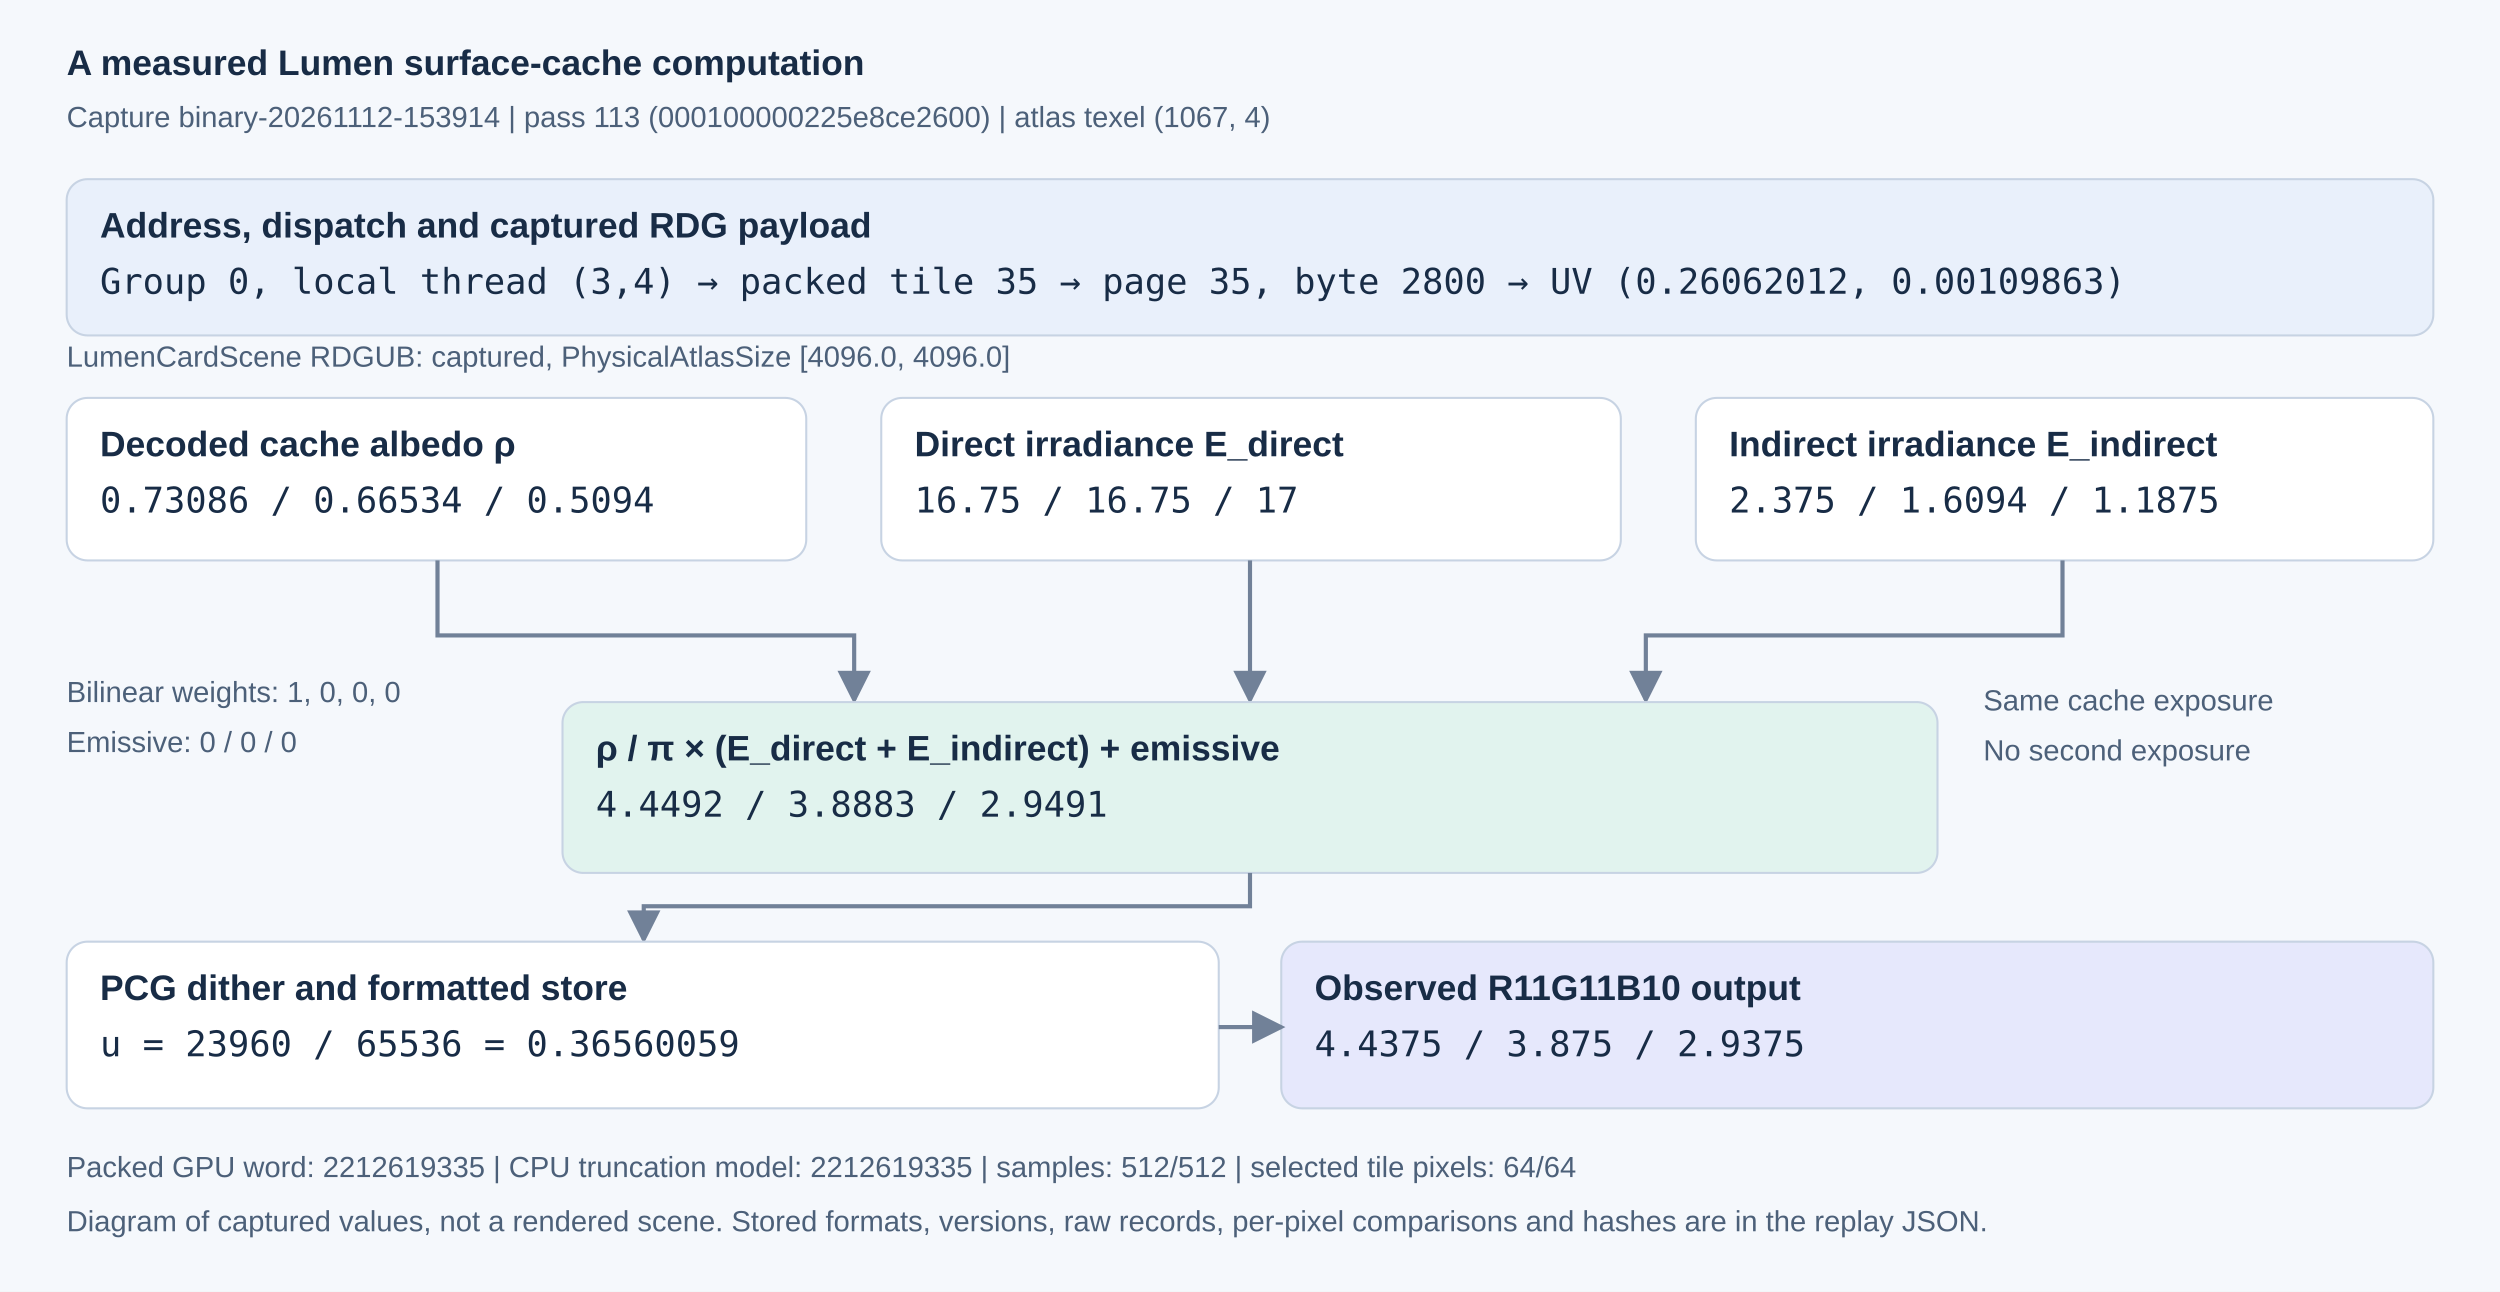
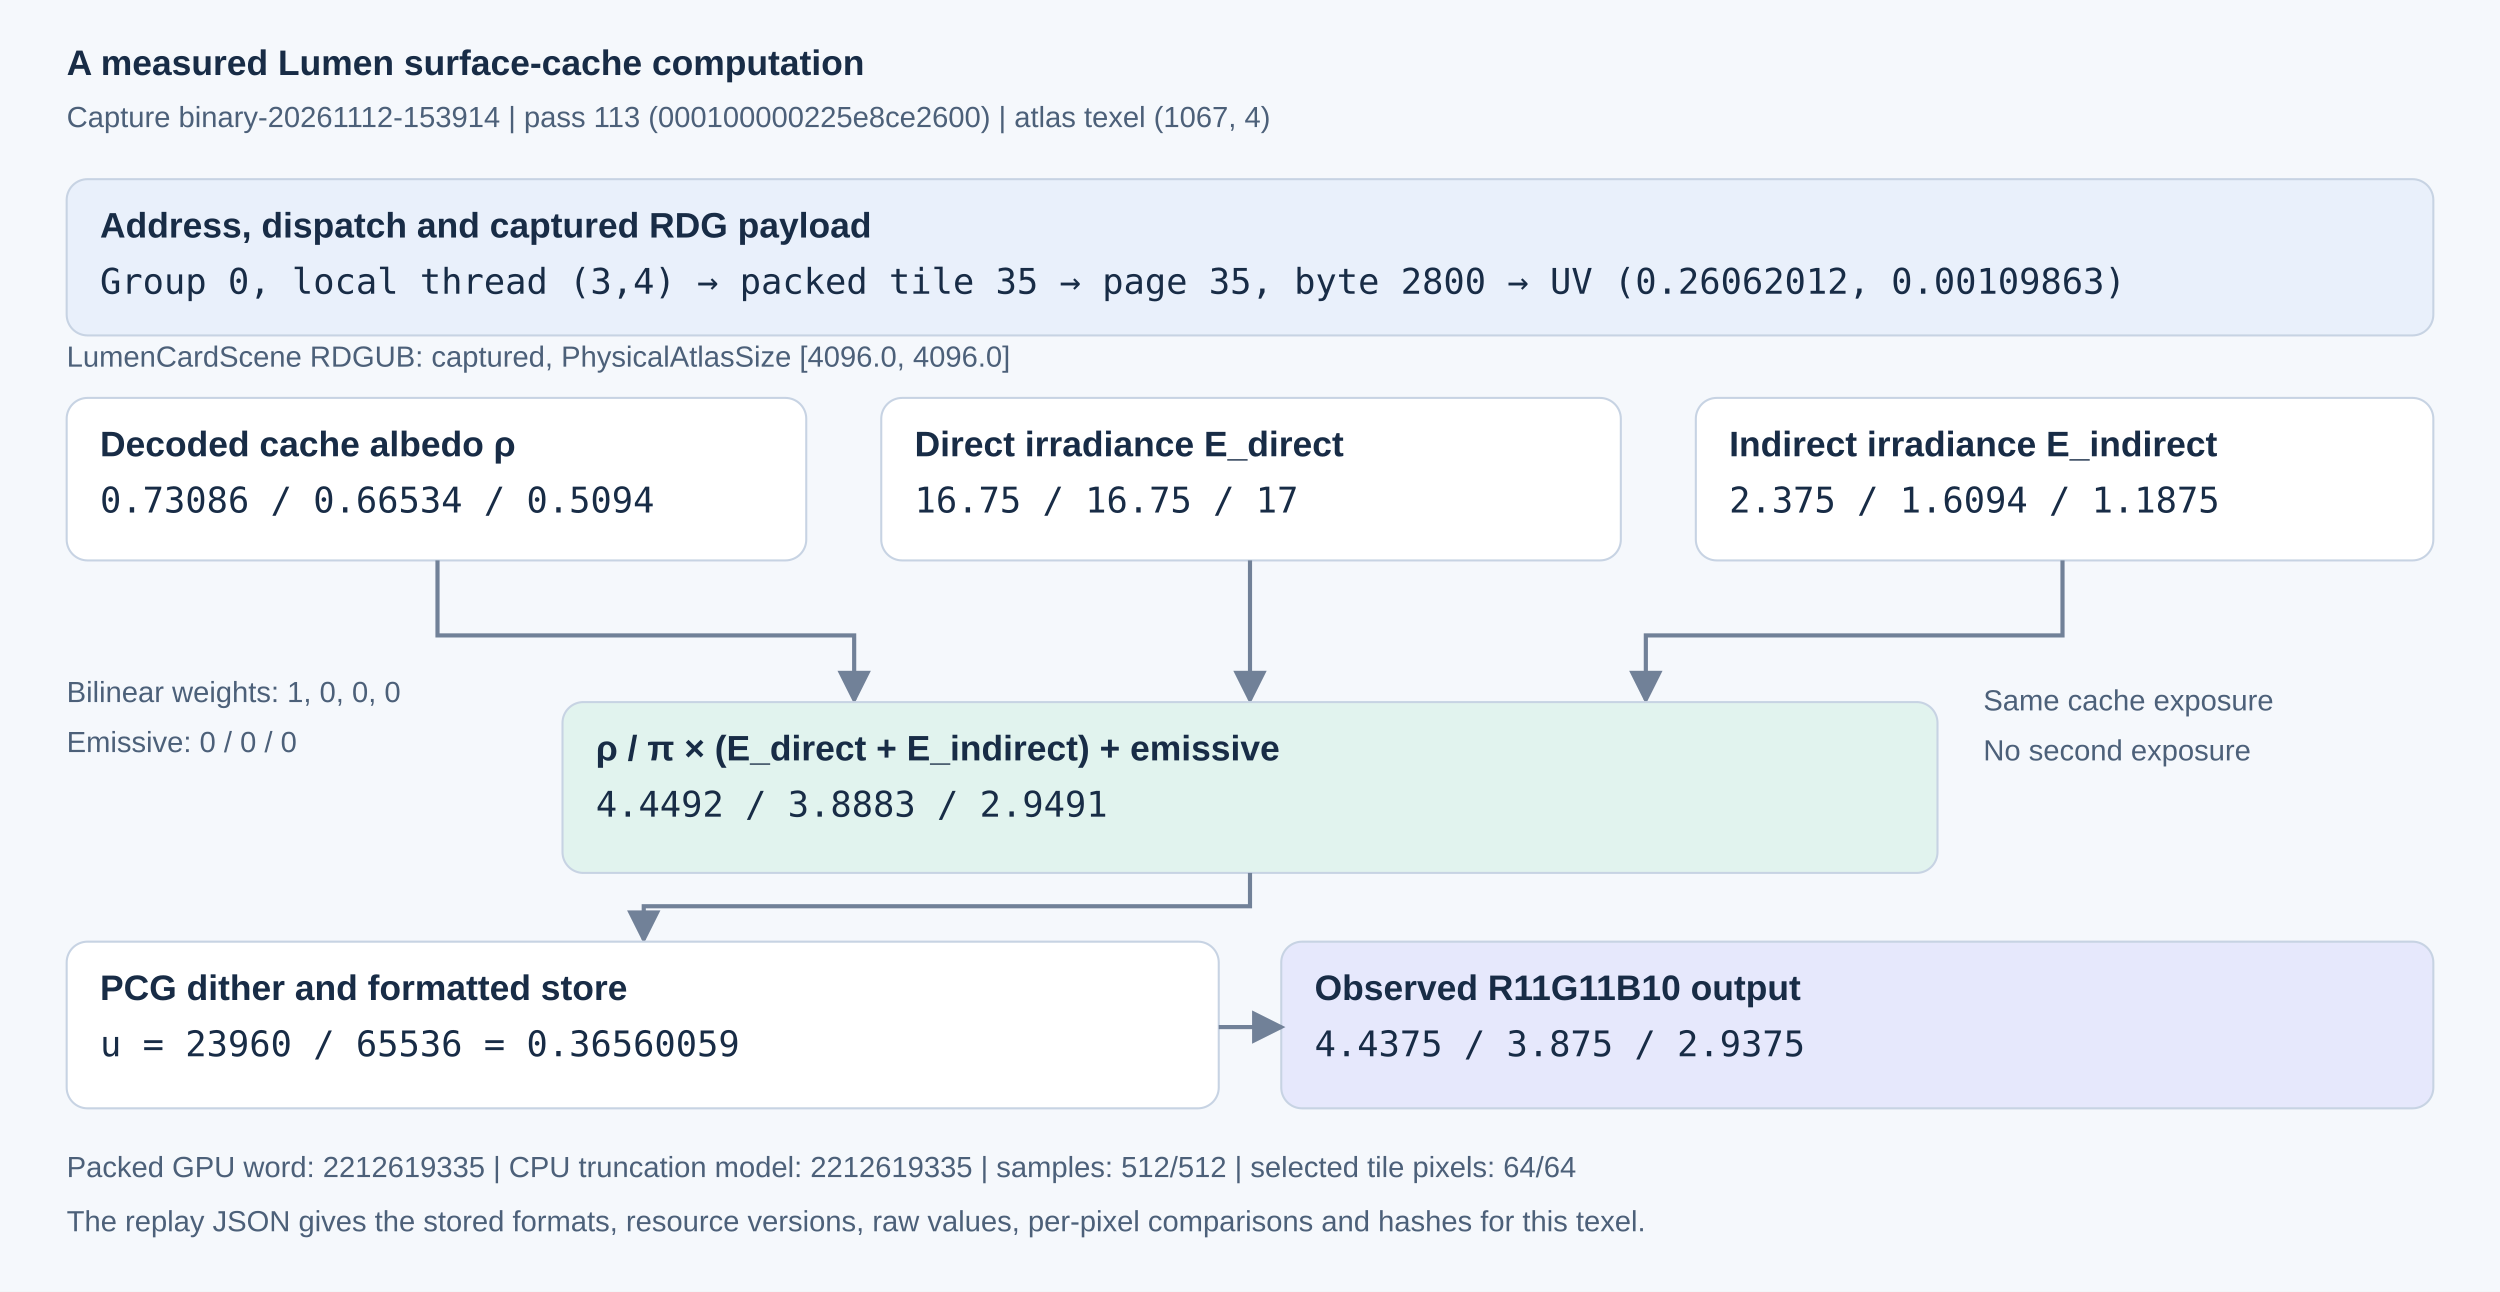
<svg xmlns="http://www.w3.org/2000/svg" width="1200" height="620" viewBox="0 0 1200 620" role="img" aria-labelledby="title desc">
  <defs>
    <marker id="a" markerWidth="8" markerHeight="8" refX="7" refY="4" orient="auto">
      <path d="M0,0 L8,4 L0,8" fill="#718198" />
    </marker>
  </defs>
  <rect width="1200" height="620" fill="#f5f8fc" />
  <style>text{font-family:Arial,sans-serif;fill:#182c46} .small{font-size:14px;fill:#4c6079}.label{font-size:17px;font-weight:bold}.value{font-size:17px;font-family:Consolas,monospace}.arrow{stroke:#718198;stroke-width:2;fill:none;marker-end:url(#a)}</style>
  <text x="32" y="36" class="label">A measured Lumen surface-cache computation</text>
  <text x="32" y="61" class="small">Capture binary-20261112-153914  |  pass 113 (000100000225e8ce2600)  |  atlas texel (1067, 4)</text>
  <rect x="32" y="86" width="1136" height="75" rx="10" fill="#e9f0fb" stroke="#c7d3e3" />
  <text x="48" y="114" class="label">Address, dispatch and captured RDG payload</text>
  <text x="48" y="141" class="value">Group 0, local thread (3,4) → packed tile 35 → page 35, byte 2800 → UV (0.26062012, 0.00109863)</text>
  <text x="32" y="176" class="small">LumenCardScene RDGUB: captured, PhysicalAtlasSize [4096.0, 4096.0]</text>
  <rect x="32" y="191" width="355" height="78" rx="10" fill="#ffffff" stroke="#c7d3e3" />
  <text x="48" y="219" class="label">Decoded cache albedo ρ</text>
  <text x="48" y="246" class="value">0.73086 / 0.66534 / 0.5094</text>
  <rect x="423" y="191" width="355" height="78" rx="10" fill="#ffffff" stroke="#c7d3e3" />
  <text x="439" y="219" class="label">Direct irradiance E_direct</text>
  <text x="439" y="246" class="value">16.75 / 16.75 / 17</text>
  <rect x="814" y="191" width="354" height="78" rx="10" fill="#ffffff" stroke="#c7d3e3" />
  <text x="830" y="219" class="label">Indirect irradiance E_indirect</text>
  <text x="830" y="246" class="value">2.375 / 1.6094 / 1.1875</text>
  <path class="arrow" d="M210 269 L210 305 L410 305 L410 336" />
  <path class="arrow" d="M600 269 L600 336" />
  <path class="arrow" d="M990 269 L990 305 L790 305 L790 336" />
  <rect x="270" y="337" width="660" height="82" rx="10" fill="#e1f3ee" stroke="#c7d3e3" />
  <text x="286" y="365" class="label">ρ / π × (E_direct + E_indirect) + emissive</text>
  <text x="286" y="392" class="value">4.4492 / 3.8883 / 2.9491</text>
  <text x="32" y="337" class="small">Bilinear weights: 1, 0, 0, 0</text>
  <text x="32" y="361" class="small">Emissive: 0 / 0 / 0</text>
  <text x="952" y="341" class="small">Same cache exposure</text>
  <text x="952" y="365" class="small">No second exposure</text>
  <path class="arrow" d="M600 419 L600 435 L309 435 L309 451" />
  <rect x="32" y="452" width="553" height="80" rx="10" fill="#ffffff" stroke="#c7d3e3" />
  <text x="48" y="480" class="label">PCG dither and formatted store</text>
  <text x="48" y="507" class="value">u = 23960 / 65536 = 0.36560059</text>
  <rect x="615" y="452" width="553" height="80" rx="10" fill="#e6e8fc" stroke="#c7d3e3" />
  <text x="631" y="480" class="label">Observed R11G11B10 output</text>
  <text x="631" y="507" class="value">4.4375 / 3.875 / 2.9375</text>
  <path class="arrow" d="M585 493 L615 493" />
  <text x="32" y="565" class="small">Packed GPU word: 2212619335  |  CPU truncation model: 2212619335  |  samples: 512/512  |  selected tile pixels: 64/64</text>
-   <text x="32" y="591" class="small">Diagram of captured values, not a rendered scene. Stored formats, versions, raw records, per-pixel comparisons and hashes are in the replay JSON.</text>
+   <text x="32" y="591" class="small">The replay JSON gives the stored formats, resource versions, raw values, per-pixel comparisons and hashes for this texel.</text>
</svg>
